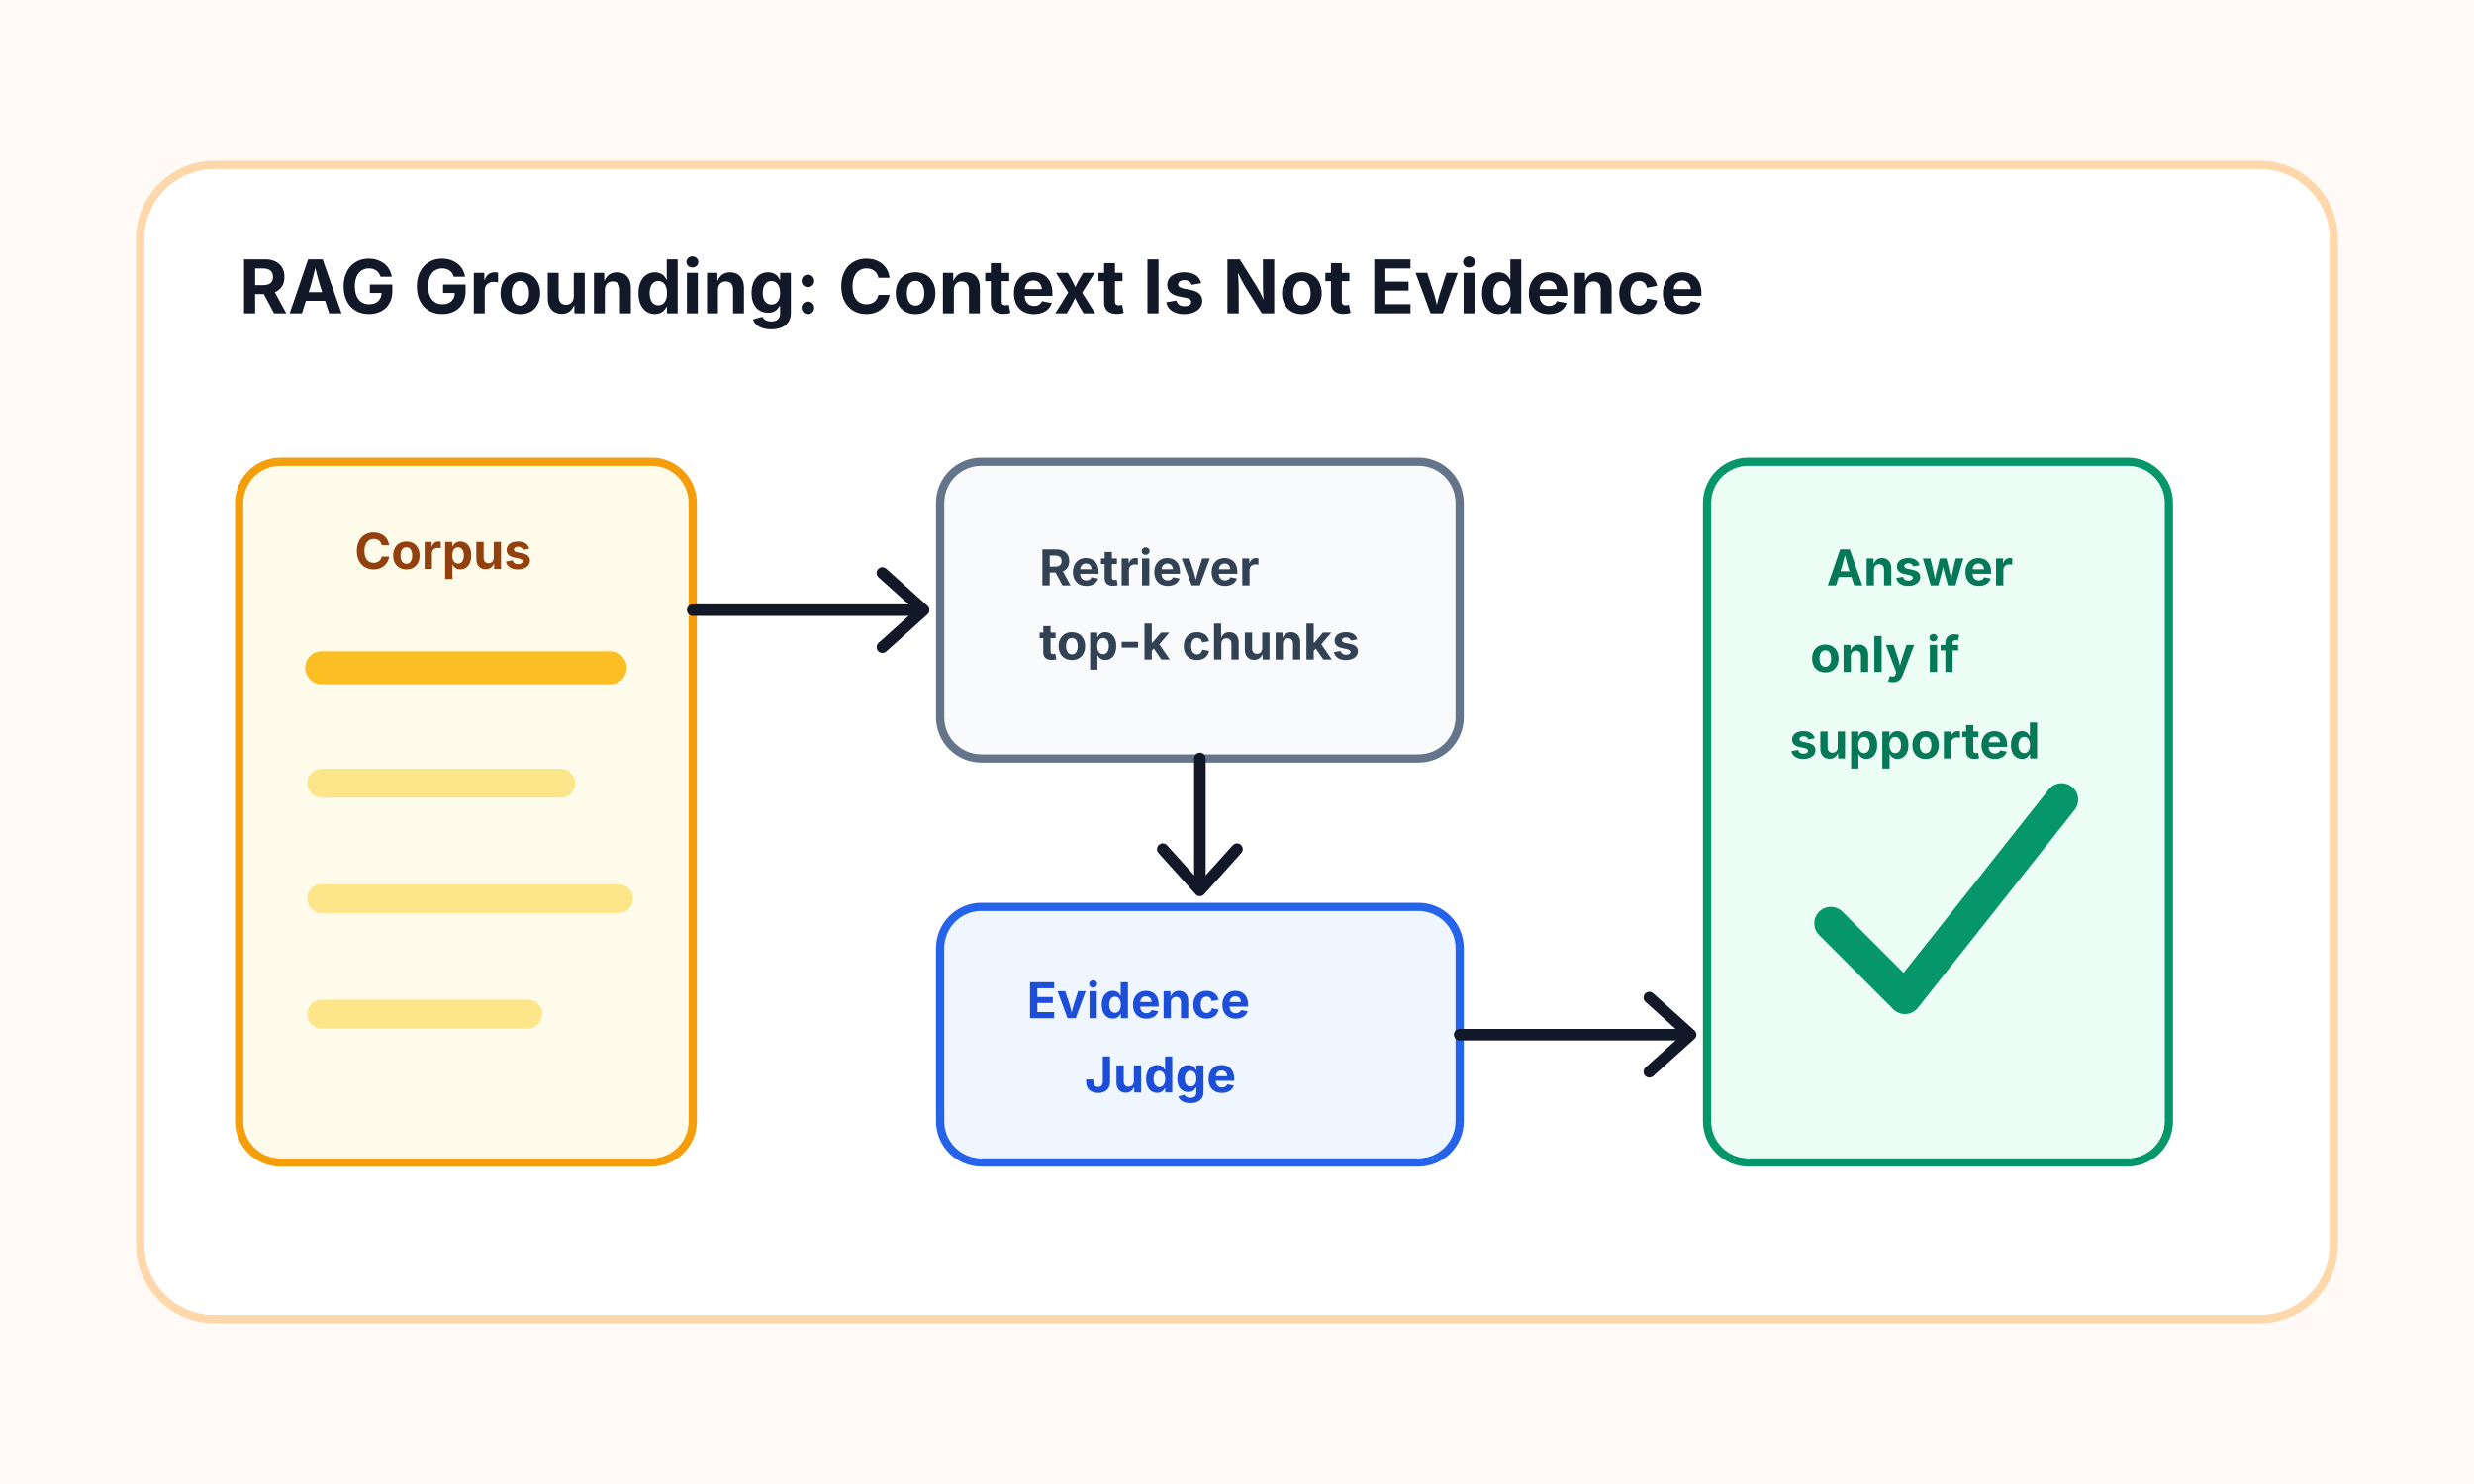
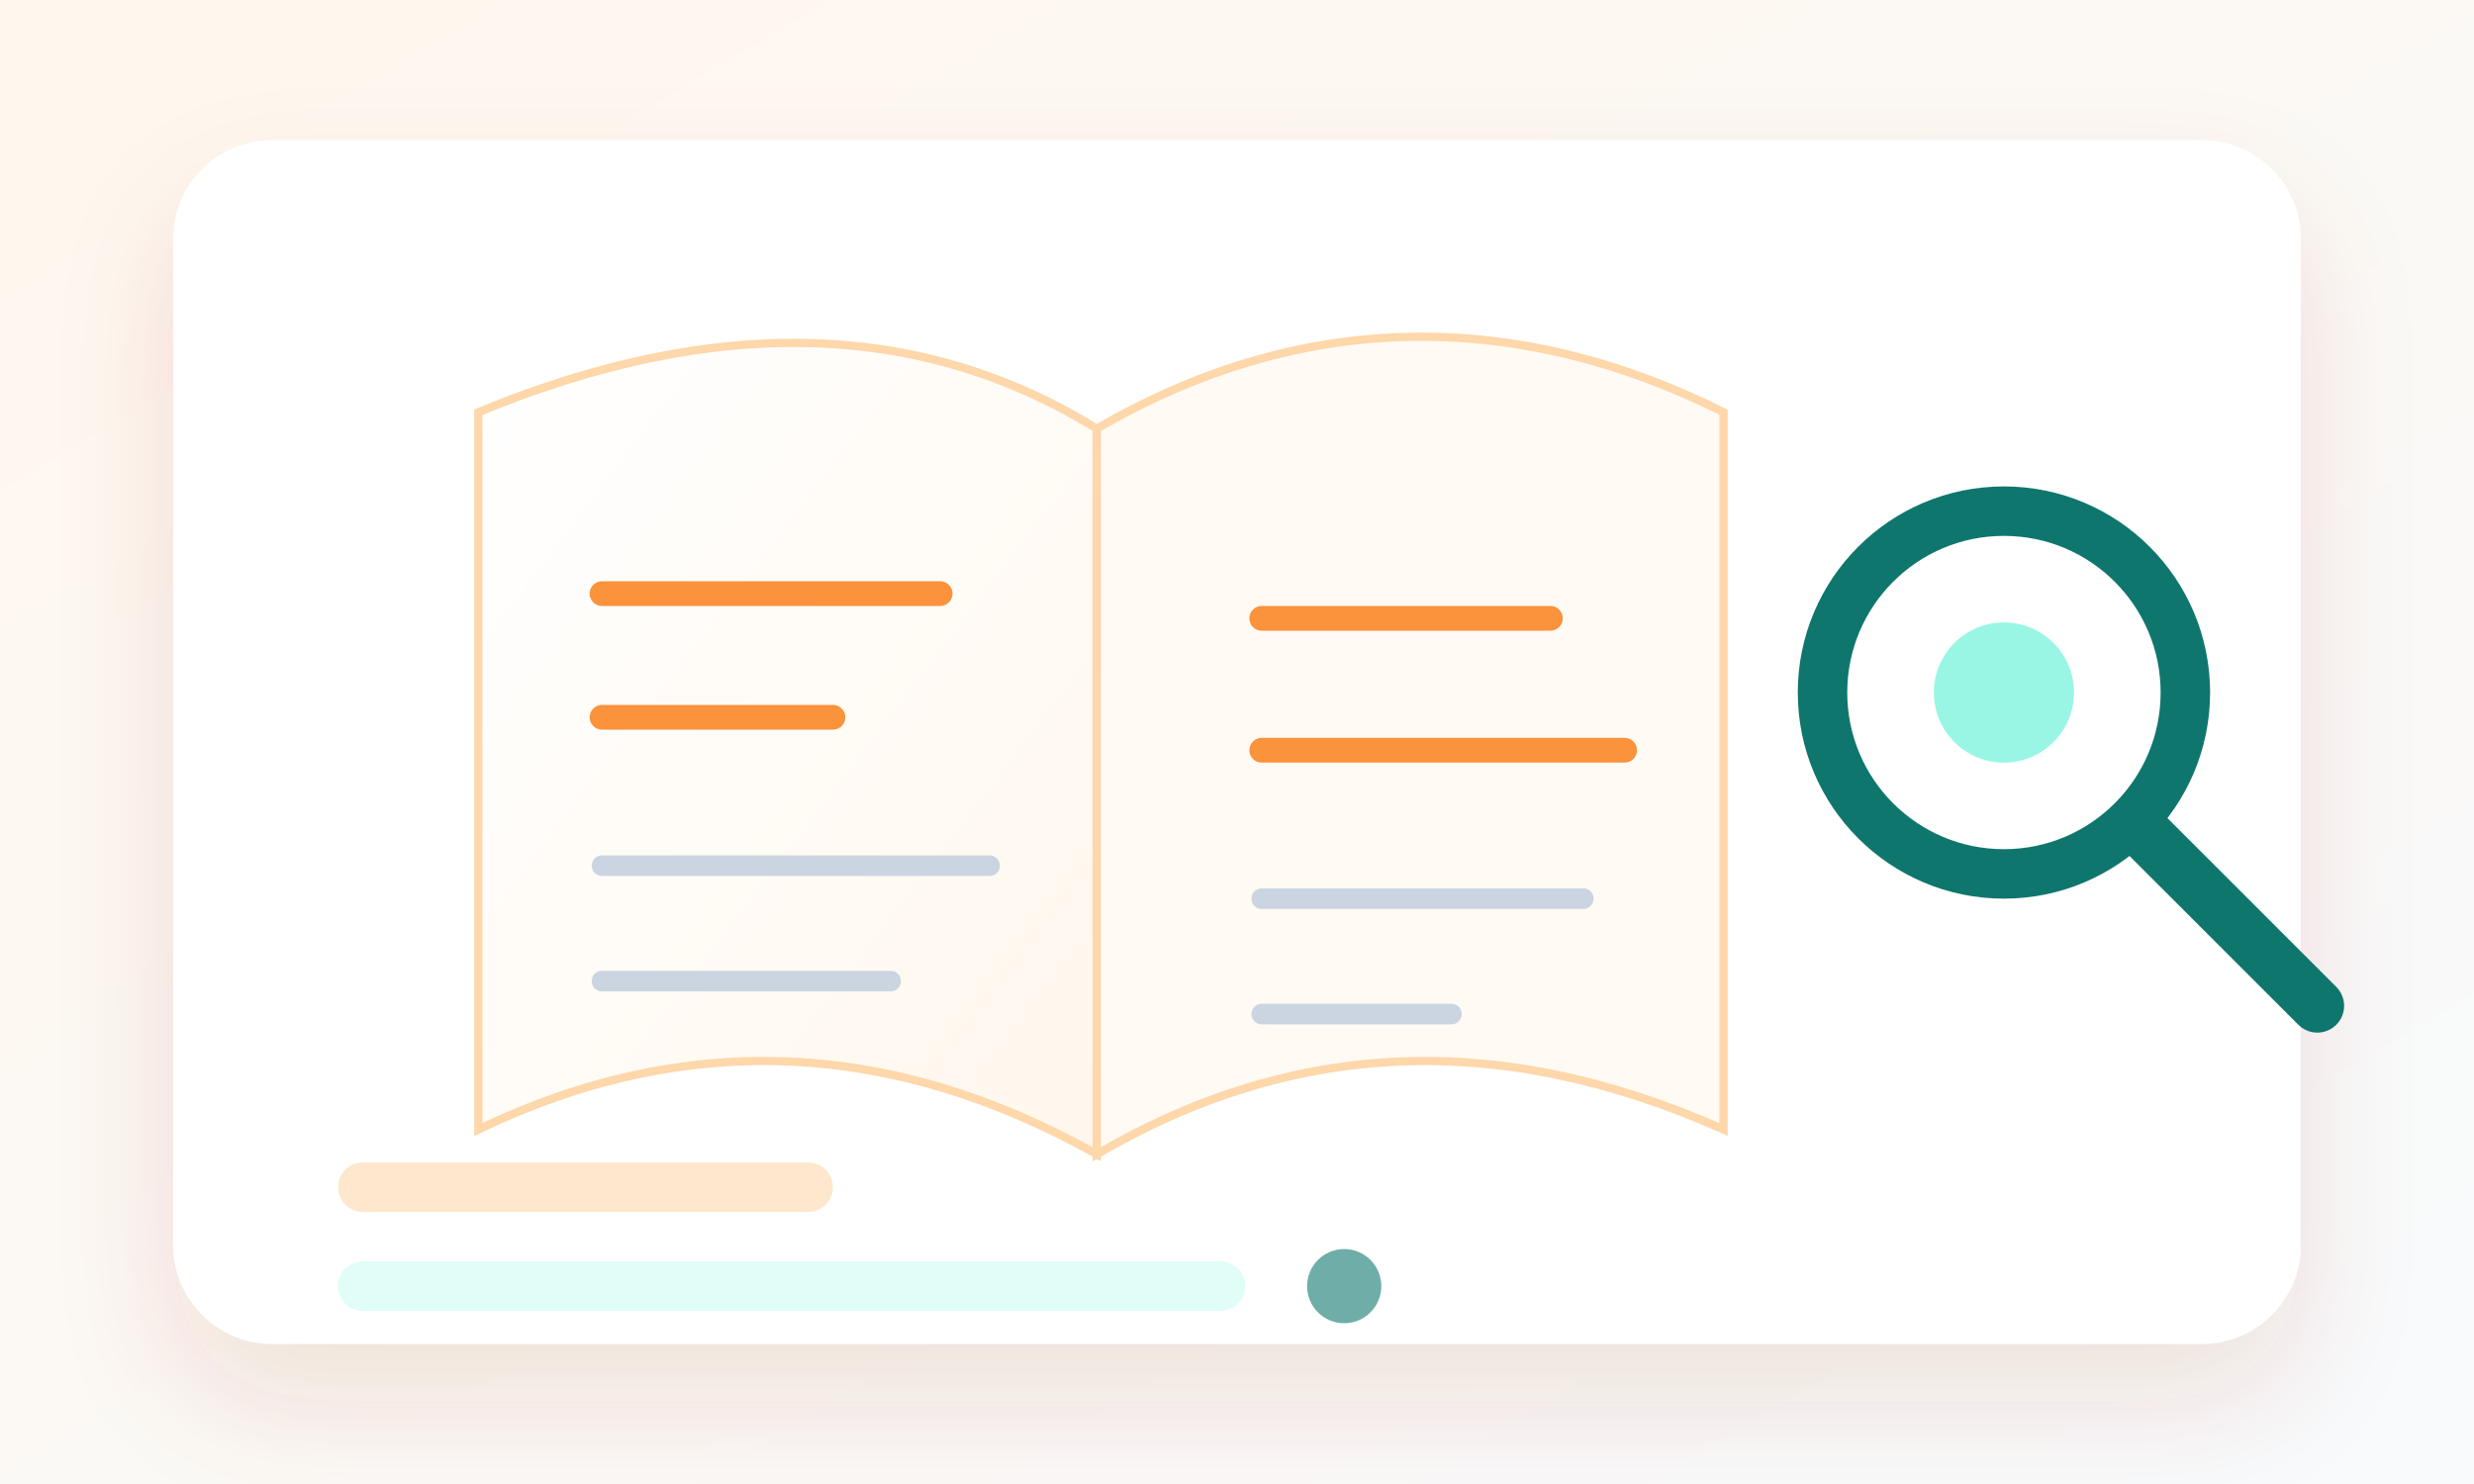
- <svg xmlns="http://www.w3.org/2000/svg" viewBox="0 0 600 360" role="img" aria-label="RAG grounding evidence pipeline">
-   <rect width="600" height="360" fill="#fffaf5" />
-   <rect x="34" y="40" width="532" height="280" rx="18" fill="#ffffff" stroke="#fed7aa" stroke-width="2" />
-   <text x="58" y="76" font-family="Inter, Arial, sans-serif" font-size="18" font-weight="700" fill="#111827">RAG Grounding: Context Is Not Evidence</text>
-   <g font-family="Inter, Arial, sans-serif" font-size="12" font-weight="700">
-     <rect x="58" y="112" width="110" height="170" rx="10" fill="#fffbeb" stroke="#f59e0b" stroke-width="2" />
-     <text x="86" y="138" fill="#92400e">Corpus</text>
-     <line x1="78" y1="162" x2="148" y2="162" stroke="#fbbf24" stroke-width="8" stroke-linecap="round" />
-     <line x1="78" y1="190" x2="136" y2="190" stroke="#fde68a" stroke-width="7" stroke-linecap="round" />
-     <line x1="78" y1="218" x2="150" y2="218" stroke="#fde68a" stroke-width="7" stroke-linecap="round" />
-     <line x1="78" y1="246" x2="128" y2="246" stroke="#fde68a" stroke-width="7" stroke-linecap="round" />
-     <rect x="228" y="112" width="126" height="72" rx="10" fill="#f8fafc" stroke="#64748b" stroke-width="2" />
-     <text x="252" y="142" fill="#334155">Retriever</text>
-     <text x="252" y="160" fill="#334155">top-k chunks</text>
-     <rect x="228" y="220" width="126" height="62" rx="10" fill="#eff6ff" stroke="#2563eb" stroke-width="2" />
-     <text x="249" y="247" fill="#1d4ed8">Evidence</text>
-     <text x="263" y="265" fill="#1d4ed8">Judge</text>
-     <rect x="414" y="112" width="112" height="170" rx="10" fill="#ecfdf5" stroke="#059669" stroke-width="2" />
-     <text x="443" y="142" fill="#047857">Answer</text>
-     <text x="439" y="163" fill="#047857">only if</text>
-     <text x="434" y="184" fill="#047857">supported</text>
-     <path d="M444 224l18 18 38-48" fill="none" stroke="#059669" stroke-width="8" stroke-linecap="round" stroke-linejoin="round" />
+ <svg xmlns="http://www.w3.org/2000/svg" viewBox="0 0 600 360" role="img" aria-label="Editorial illustration of retrieval augmented generation grounding">
+   <defs>
+     <linearGradient id="bg" x1="0" y1="0" x2="1" y2="1">
+       <stop offset="0" stop-color="#fff7ed" />
+       <stop offset="1" stop-color="#f8fafc" />
+     </linearGradient>
+     <linearGradient id="paper" x1="0" y1="0" x2="1" y2="1">
+       <stop offset="0" stop-color="#ffffff" />
+       <stop offset="1" stop-color="#fff7ed" />
+     </linearGradient>
+     <filter id="shadow" x="-20%" y="-20%" width="140%" height="140%">
+       <feDropShadow dx="0" dy="14" stdDeviation="14" flood-color="#9a3412" flood-opacity=".12" />
+     </filter>
+   </defs>
+   <rect width="600" height="360" fill="url(#bg)" />
+   <rect x="42" y="34" width="516" height="292" rx="24" fill="#ffffff" filter="url(#shadow)" />
+   <g transform="translate(82 68)">
+     <path d="M34 32c58-24 108-22 150 4v176c-50-28-100-30-150-6z" fill="url(#paper)" stroke="#fed7aa" stroke-width="2" />
+     <path d="M184 36c48-28 100-30 152-4v174c-54-24-104-22-152 6z" fill="#fffaf4" stroke="#fed7aa" stroke-width="2" />
+     <g stroke="#fb923c" stroke-width="6" stroke-linecap="round">
+       <path d="M64 76h82" />
+       <path d="M64 106h56" />
+       <path d="M224 82h70" />
+       <path d="M224 114h88" />
+     </g>
+     <g stroke="#cbd5e1" stroke-width="5" stroke-linecap="round">
+       <path d="M64 142h94" />
+       <path d="M64 170h70" />
+       <path d="M224 150h78" />
+       <path d="M224 178h46" />
+     </g>
+     <circle cx="404" cy="100" r="44" fill="none" stroke="#0f766e" stroke-width="12" />
+     <path d="M436 132l44 44" stroke="#0f766e" stroke-width="13" stroke-linecap="round" />
+     <circle cx="404" cy="100" r="17" fill="#99f6e4" />
  </g>
-   <g fill="none" stroke="#111827" stroke-width="2.8" stroke-linecap="round" stroke-linejoin="round">
-     <path d="M168 148h54" />
-     <path d="m214 139 10 9-10 9" />
-     <path d="M291 184v30" />
-     <path d="m282 206 9 10 9-10" />
-     <path d="M354 251h54" />
-     <path d="m400 242 10 9-10 9" />
+   <g opacity=".6">
+     <rect x="82" y="282" width="120" height="12" rx="6" fill="#fed7aa" />
+     <rect x="82" y="306" width="220" height="12" rx="6" fill="#ccfbf1" />
+     <circle cx="326" cy="312" r="9" fill="#0f766e" />
  </g>
</svg>
